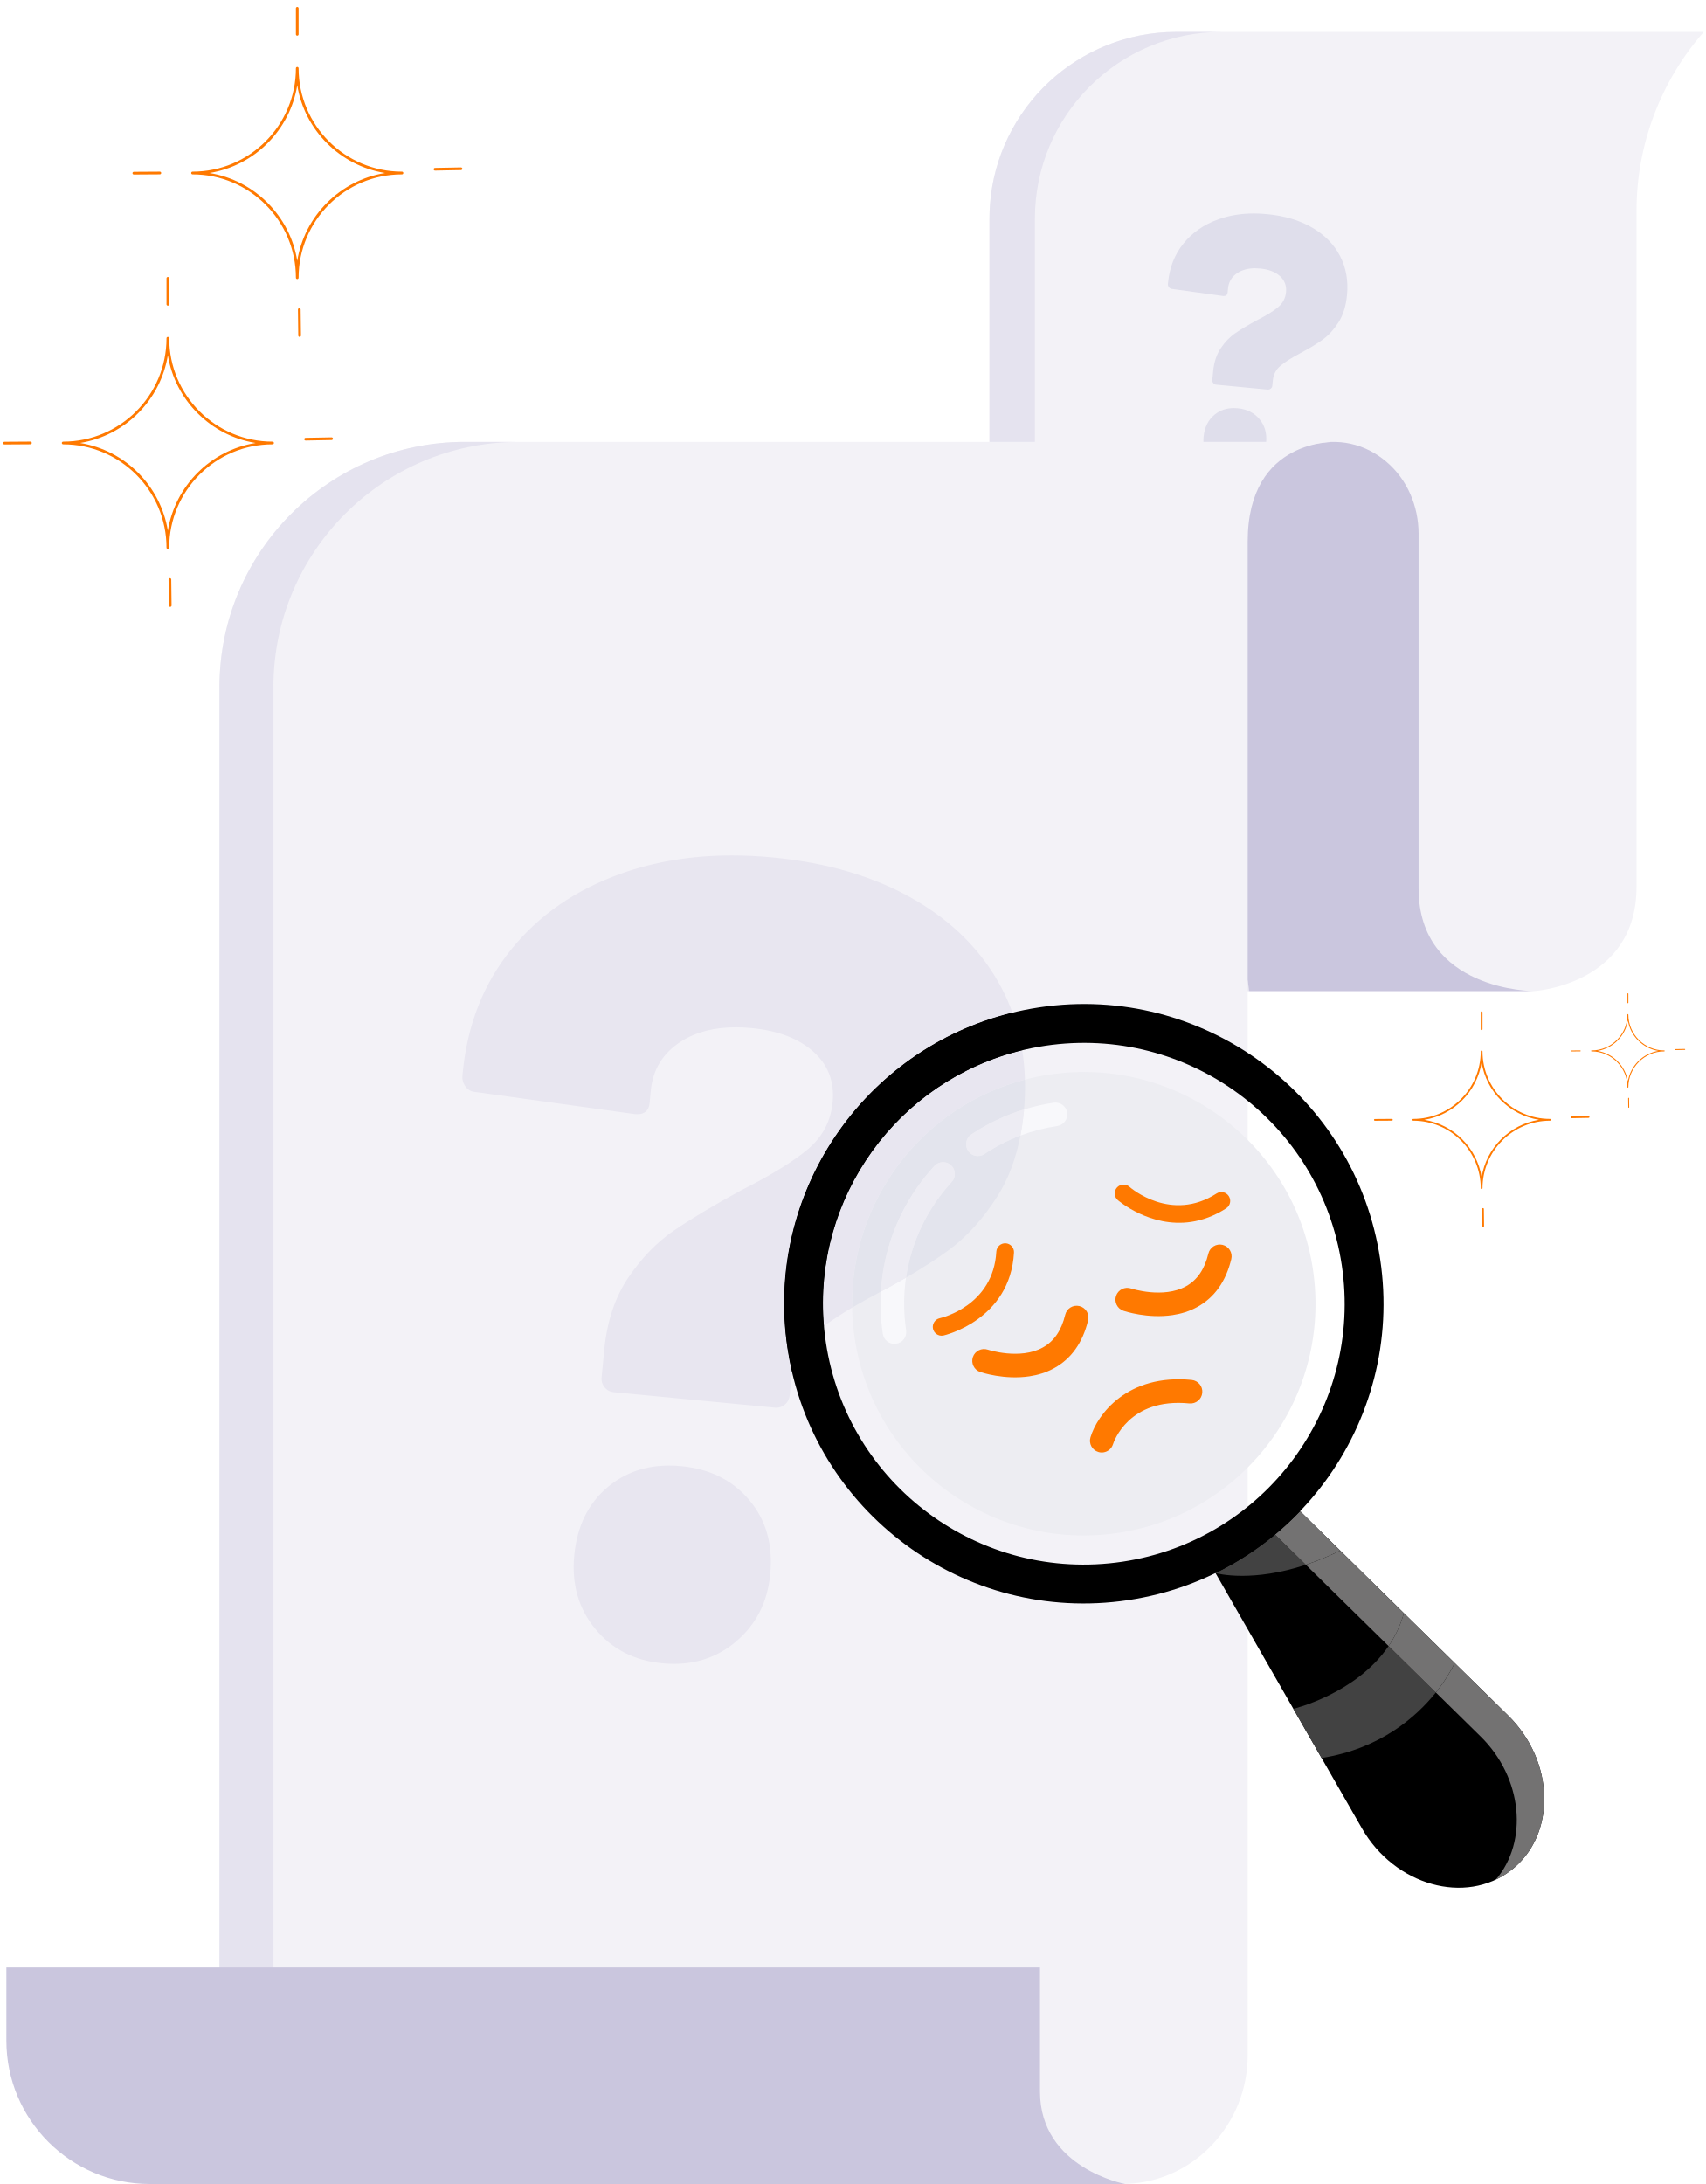
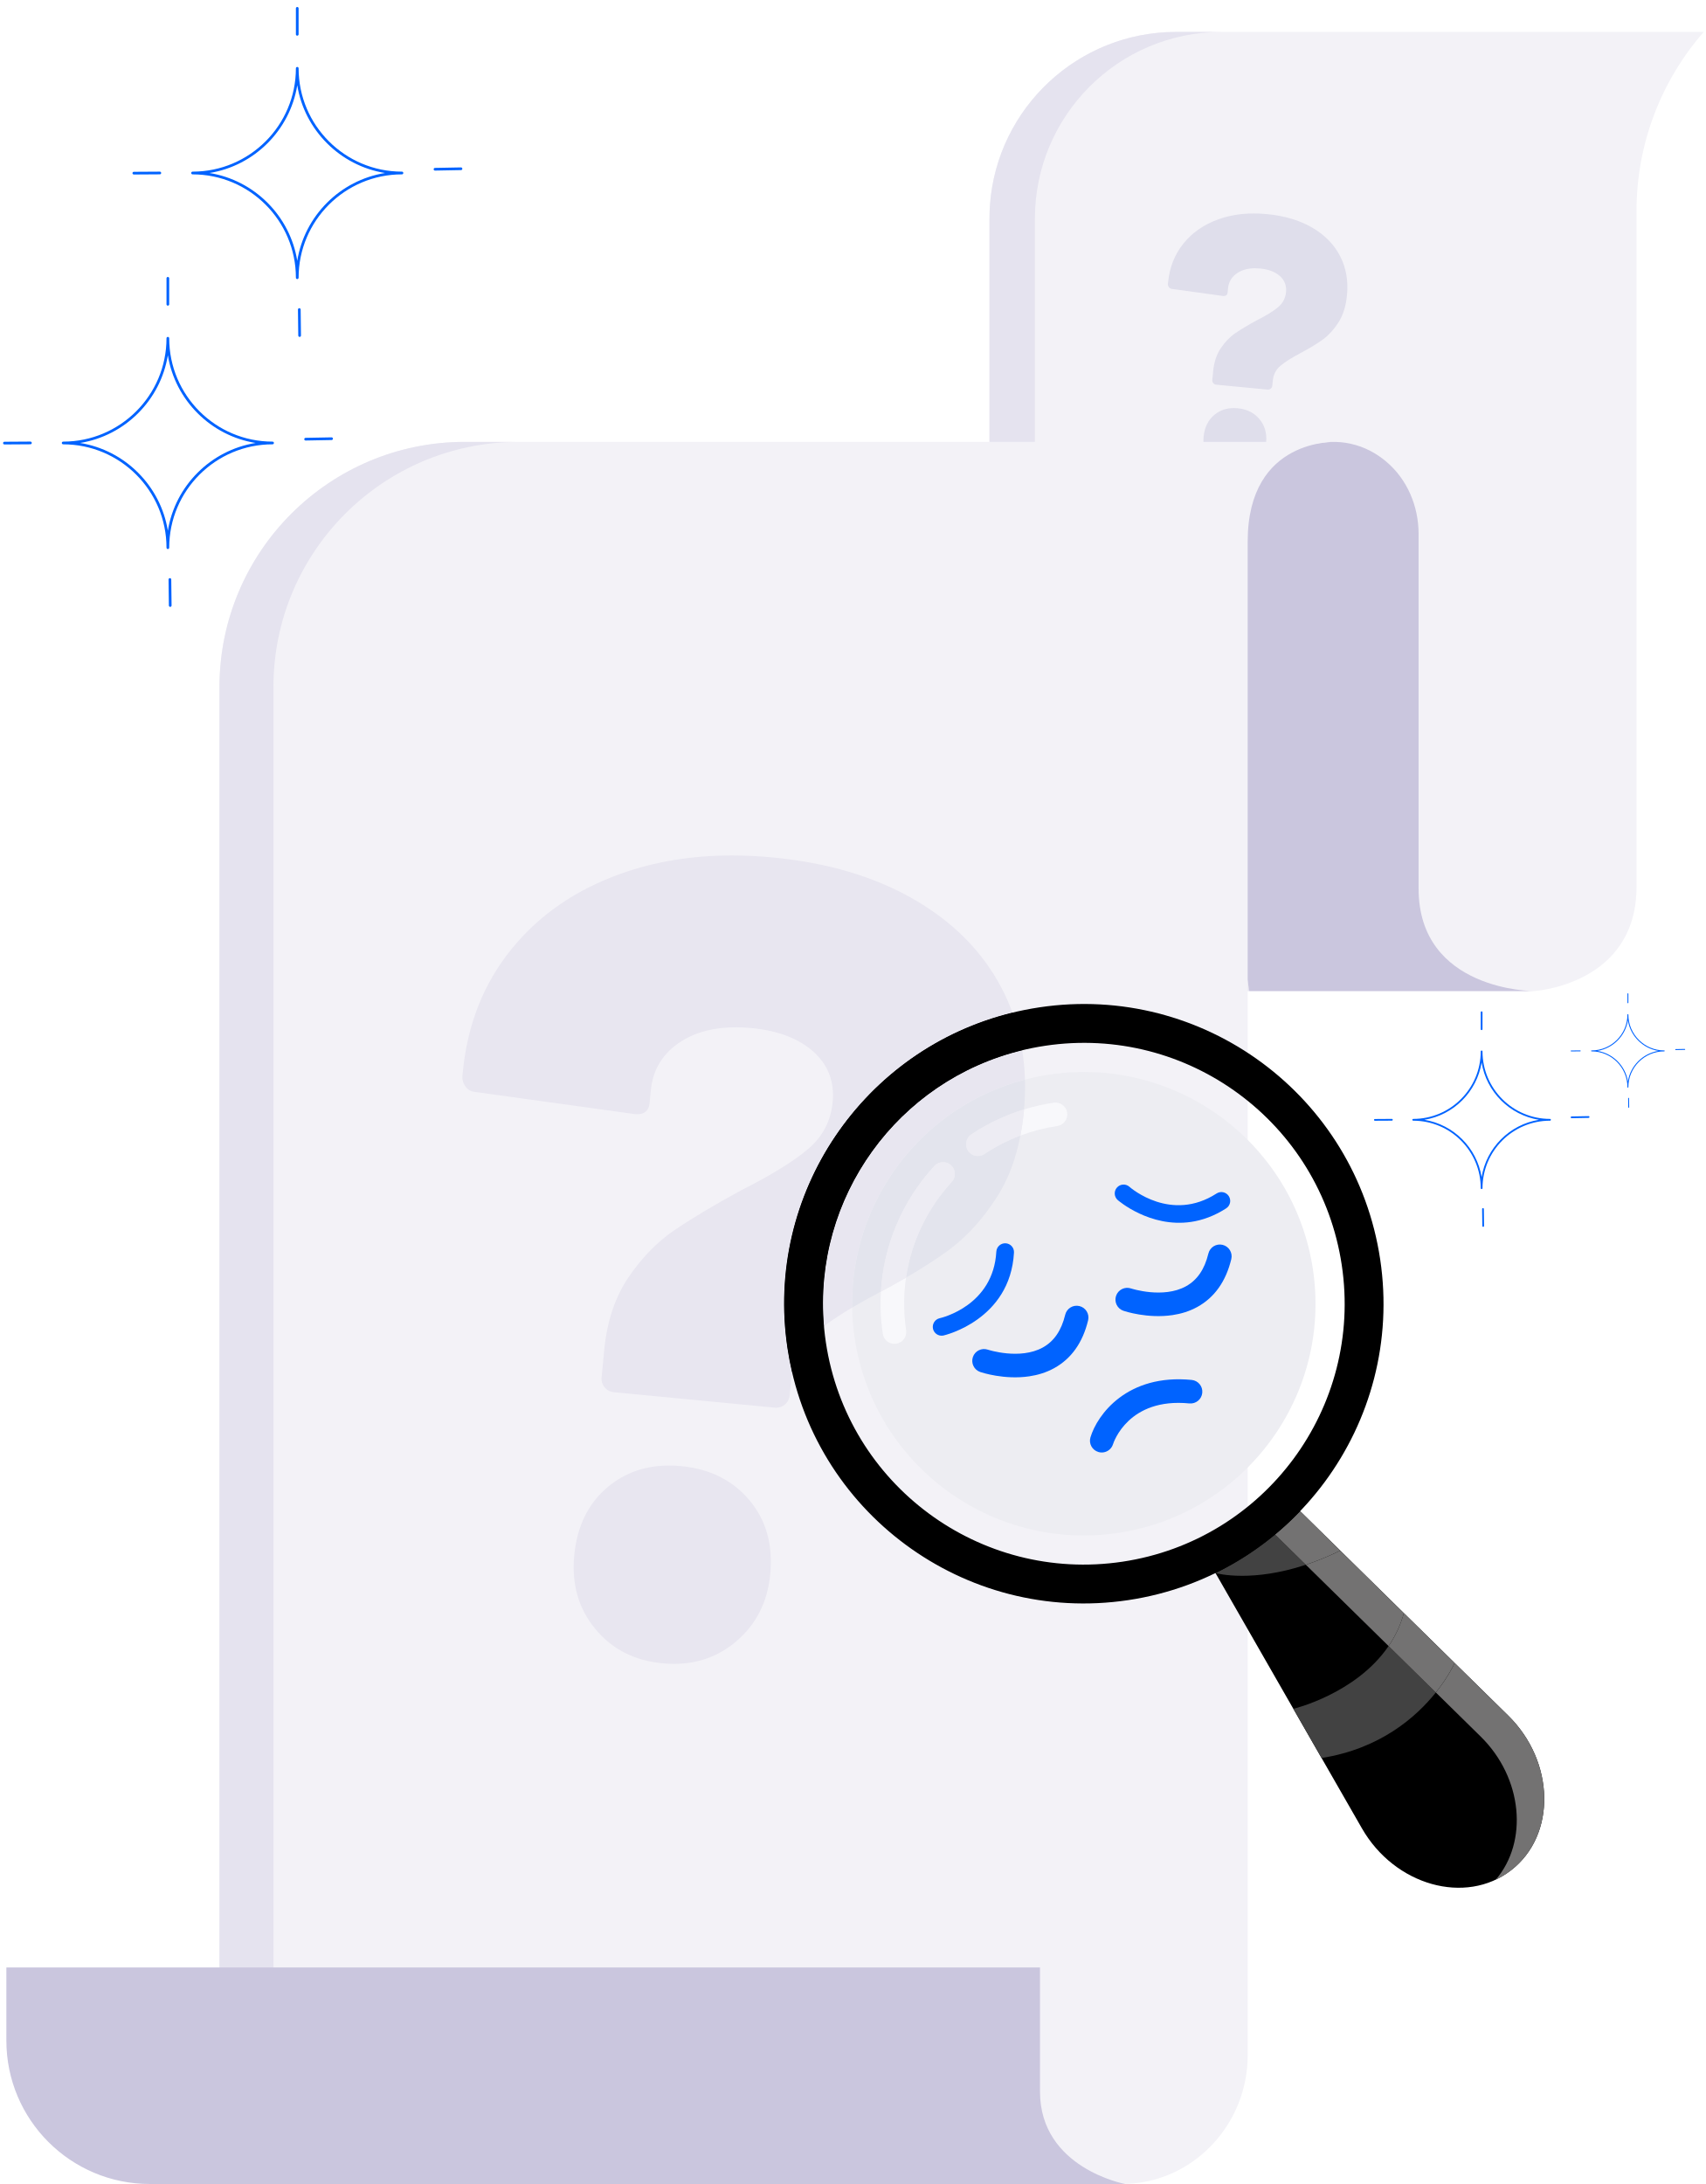
<svg xmlns="http://www.w3.org/2000/svg" width="196" height="251" viewBox="0 0 196 251" fill="none">
  <path d="M176.286 113.905C176.286 113.905 188.096 113.225 188.096 101.91V24.233C188.096 16.668 190.84 9.362 195.824 3.668H135.19C123.336 3.668 113.725 13.277 113.725 25.134V50.788C113.725 50.788 119.353 113.905 143.582 113.905H176.286Z" fill="#F3F2F7" />
  <path d="M145.531 50.789H138.319C138.313 50.597 138.317 50.396 138.338 50.19C138.442 49.111 138.858 48.27 139.584 47.669C140.21 47.155 140.95 46.899 141.812 46.899C141.958 46.899 142.103 46.906 142.256 46.92C143.308 47.021 144.142 47.435 144.757 48.166C145.353 48.875 145.612 49.749 145.531 50.789ZM145.744 44.777C145.726 44.777 145.709 44.777 145.689 44.775L139.79 44.211C139.651 44.197 139.54 44.136 139.452 44.03C139.364 43.924 139.327 43.804 139.339 43.665L139.436 42.666C139.538 41.615 139.831 40.729 140.321 40.006C140.807 39.285 141.366 38.709 141.995 38.281C142.621 37.852 143.437 37.364 144.44 36.818C145.555 36.254 146.38 35.746 146.911 35.293C147.445 34.842 147.744 34.269 147.811 33.578C147.882 32.828 147.649 32.214 147.108 31.728C146.565 31.243 145.813 30.954 144.843 30.861C144.641 30.843 144.447 30.831 144.258 30.831C143.467 30.831 142.802 31.005 142.261 31.347C141.59 31.772 141.218 32.373 141.144 33.148L141.1 33.605C141.075 33.88 140.925 34.019 140.649 34.019C140.622 34.019 140.592 34.017 140.559 34.014L134.683 33.201C134.545 33.187 134.431 33.12 134.348 33C134.258 32.879 134.223 32.75 134.237 32.611L134.251 32.486C134.418 30.744 135.007 29.241 136.024 27.984C137.037 26.726 138.377 25.799 140.042 25.203C141.29 24.757 142.651 24.532 144.119 24.532C144.604 24.532 145.101 24.556 145.61 24.607C147.63 24.798 149.362 25.314 150.806 26.151C152.249 26.987 153.317 28.076 154.015 29.414C154.71 30.753 154.981 32.253 154.819 33.913C154.701 35.161 154.378 36.199 153.853 37.029C153.324 37.856 152.723 38.52 152.048 39.014C151.37 39.507 150.517 40.027 149.489 40.57C148.458 41.115 147.683 41.605 147.166 42.045C146.648 42.486 146.359 43.052 146.292 43.743L146.234 44.324C146.223 44.462 146.16 44.576 146.056 44.663C145.964 44.74 145.86 44.777 145.744 44.777Z" fill="#DFDEEB" />
  <path d="M143.593 113.903H143.582C143.523 113.903 143.465 113.903 143.404 113.903V112.784L143.406 112.786L143.593 113.903Z" fill="#E5E3EF" />
  <path d="M118.948 50.79H113.725C113.725 50.788 113.725 50.788 113.725 50.788V25.134C113.725 24.59 113.746 24.05 113.785 23.516C114.612 12.416 123.879 3.668 135.19 3.668H140.413C128.557 3.668 118.948 13.277 118.948 25.134V50.788C118.948 50.788 118.948 50.788 118.948 50.79Z" fill="#E5E3EF" />
  <path d="M143.592 113.903H176.293C176.293 113.903 163.047 113.903 163.047 102.108V61.357C163.047 58.192 161.759 55.109 159.343 53.064C158.245 52.133 156.873 51.347 155.182 50.985C149.387 49.743 143.592 54.711 143.592 54.711L135.934 67.957L143.592 113.903Z" fill="#CAC6DE" />
  <path d="M153.615 50.791C153.615 50.791 143.404 50.239 143.404 62.242V236.215C143.404 244.023 137.349 250.651 129.548 250.983C129.275 250.994 128.993 251 128.71 251C117.325 251 25.225 251 25.225 251V78.971C25.225 63.404 37.843 50.786 53.409 50.786L153.615 50.791Z" fill="#F3F2F7" />
  <path d="M153.611 50.791C153.593 50.788 153.524 50.786 153.409 50.786C153.388 50.786 153.364 50.786 153.34 50.786H153.338C153.364 50.786 153.388 50.786 153.411 50.786C153.528 50.786 153.598 50.788 153.611 50.791Z" fill="#E5E3EF" />
  <path d="M153.194 50.788C153.245 50.788 153.295 50.786 153.338 50.786H153.34C153.295 50.786 153.247 50.788 153.194 50.788Z" fill="#CAC6DE" />
  <path d="M153.611 50.791H153.176C153.18 50.791 153.187 50.791 153.191 50.788C153.191 50.788 153.191 50.788 153.193 50.788C153.247 50.788 153.295 50.786 153.34 50.786C153.364 50.786 153.388 50.786 153.41 50.786C153.524 50.786 153.594 50.788 153.611 50.791Z" fill="#E5E3EF" />
  <path d="M25.225 78.971C25.225 63.406 37.84 50.79 53.403 50.786C37.841 50.79 25.225 63.408 25.225 78.971ZM59.544 50.788L53.409 50.786L59.597 50.788C59.58 50.788 59.562 50.788 59.544 50.788Z" fill="#F0EFF5" />
  <path d="M31.427 251C27.518 251 25.225 251 25.225 251V78.971C25.225 63.409 37.841 50.791 53.403 50.786C53.405 50.786 53.407 50.786 53.409 50.786L59.544 50.788C44.009 50.823 31.427 63.426 31.427 78.971V251Z" fill="#E5E3EF" />
  <path d="M129.331 251C129.331 251 119.533 249.205 119.533 240.376C119.533 231.615 119.533 226.112 119.533 226.112H0.732V234.511C0.732 243.616 8.115 251 17.221 251H129.331Z" fill="#CAC6DE" />
  <path d="M173.667 214.951C168.441 218.988 160.304 216.694 156.535 210.128L151.896 202.043L148.653 196.391L139.704 180.783L138.975 179.512L143.3 176.172L148.157 172.42L154.606 178.759L161.354 185.391L161.367 185.398L167.19 191.119L173.333 197.152C178.736 202.46 178.897 210.916 173.667 214.951Z" fill="black" />
  <path d="M171.921 216.024C171.921 216.022 171.921 216.022 171.923 216.022C172.531 215.734 173.116 215.379 173.668 214.951C174.742 214.124 175.588 213.111 176.207 211.976C175.588 213.111 174.742 214.124 173.668 214.953C173.118 215.381 172.529 215.737 171.921 216.024ZM172.129 195.97L167.191 191.121C167.191 191.119 167.191 191.119 167.191 191.119L161.368 185.398L161.359 185.393L161.355 185.391L154.608 178.759L154.047 178.207L154.034 178.196L149.432 173.671H149.434L172.129 195.97Z" fill="#E1E2EC" />
  <path d="M171.923 216.022C175.655 211.665 175.04 204.342 170.176 199.568L165.031 194.512C166.537 192.628 167.182 191.141 167.191 191.122L172.129 195.971L173.335 197.153C177.629 201.372 178.61 207.58 176.207 211.977C175.588 213.111 174.742 214.124 173.668 214.951C173.116 215.38 172.531 215.735 171.923 216.022ZM159.599 189.175L150.088 179.832C151.321 179.423 152.646 178.893 154.047 178.207L154.608 178.759L161.355 185.392C160.963 186.816 160.351 188.071 159.599 189.175ZM154.034 178.196L153.997 178.161L149.432 173.672C149.434 173.672 149.432 173.674 149.432 173.672L154.034 178.196Z" fill="#737272" />
  <path d="M151.897 202.042L148.654 196.39C148.654 196.39 155.843 194.685 159.599 189.175L165.03 194.511C162.794 197.306 158.662 200.975 151.897 202.042Z" fill="#424242" />
  <path d="M165.029 194.512L159.598 189.176C160.349 188.072 160.961 186.816 161.353 185.392L161.358 185.394L161.366 185.398L167.189 191.12V191.122C167.181 191.141 166.536 192.628 165.029 194.512Z" fill="#737272" />
  <path d="M142.766 181.103C140.824 181.103 139.731 180.791 139.705 180.783C142.179 179.575 144.472 178.083 146.55 176.358L150.087 179.832C147.048 180.839 144.55 181.103 142.766 181.103Z" fill="#424242" />
  <path d="M150.086 179.832L146.549 176.358C147.562 175.516 148.525 174.619 149.43 173.671L153.996 178.161L154.032 178.196L154.045 178.206C152.645 178.893 151.32 179.423 150.086 179.832Z" fill="#737272" />
  <path d="M129.005 179.482C112.631 181.93 97.372 170.643 94.922 154.269C92.473 137.895 103.762 122.636 120.136 120.185C136.51 117.737 151.769 129.024 154.218 145.398C156.668 161.772 145.379 177.031 129.005 179.482ZM119.476 115.769C100.662 118.583 87.693 136.115 90.507 154.929C93.321 173.743 110.854 186.712 129.665 183.898C148.479 181.083 161.448 163.551 158.634 144.738C155.82 125.926 138.287 112.955 119.476 115.769Z" fill="black" />
  <path d="M150.904 145.893C153.08 160.438 143.053 173.994 128.508 176.169C113.963 178.345 100.408 168.318 98.232 153.773C96.057 139.228 106.084 125.673 120.631 123.497C135.175 121.321 148.729 131.348 150.904 145.893Z" fill="#EDEDF2" />
  <path d="M117.281 130.504C117.452 129.619 117.584 128.69 117.677 127.723C117.684 127.649 117.693 127.576 117.699 127.502C118.807 127.162 119.946 126.904 121.115 126.729C121.182 126.72 121.249 126.716 121.316 126.716C121.977 126.716 122.555 127.199 122.656 127.87C122.767 128.61 122.256 129.301 121.515 129.411C120.052 129.63 118.639 129.996 117.281 130.504Z" fill="#F8F8FB" />
  <path d="M102.804 154.444C102.144 154.444 101.566 153.962 101.466 153.291C101.224 151.676 101.153 150.05 101.248 148.439C102.267 147.898 103.228 147.363 104.133 146.837C103.843 148.831 103.845 150.87 104.146 152.888C104.257 153.628 103.748 154.319 103.008 154.429C102.938 154.44 102.871 154.444 102.804 154.444Z" fill="#F8F8FB" />
-   <path d="M108.377 153.496C107.853 153.576 107.351 153.234 107.234 152.71C107.115 152.163 107.462 151.619 108.007 151.498C108.265 151.44 114.17 150.035 114.514 143.846C114.545 143.283 115.03 142.854 115.586 142.887C116.147 142.917 116.575 143.398 116.543 143.958C116.112 151.712 108.522 153.468 108.447 153.483C108.423 153.49 108.401 153.494 108.377 153.496Z" fill="#FF7900" />
-   <path d="M136.914 140.428C132.169 141.138 128.511 137.956 128.463 137.915C128.045 137.54 128.006 136.897 128.381 136.479C128.753 136.06 129.394 136.023 129.812 136.393C130.006 136.564 134.617 140.521 139.828 137.164C140.302 136.856 140.93 136.995 141.233 137.467C141.538 137.941 141.402 138.568 140.93 138.872C139.544 139.763 138.189 140.237 136.914 140.428Z" fill="#FF7900" />
-   <path d="M118.312 158.174C115.446 158.603 112.814 157.73 112.667 157.68C111.959 157.44 111.58 156.669 111.82 155.959C112.061 155.252 112.831 154.873 113.537 155.113C113.574 155.124 117.226 156.319 119.86 154.86C121.15 154.145 121.99 152.916 122.43 151.102C122.605 150.374 123.334 149.926 124.064 150.102C124.791 150.277 125.239 151.009 125.064 151.736C124.445 154.303 123.131 156.154 121.157 157.241C120.239 157.747 119.263 158.033 118.312 158.174Z" fill="#FF7900" />
-   <path d="M134.769 151.139C131.903 151.567 129.271 150.695 129.126 150.645C128.416 150.405 128.037 149.634 128.277 148.924C128.518 148.219 129.288 147.838 129.994 148.078C130.048 148.095 133.693 149.279 136.317 147.825C137.607 147.11 138.447 145.881 138.887 144.067C139.062 143.339 139.791 142.891 140.521 143.066C141.248 143.242 141.696 143.974 141.521 144.701C140.902 147.268 139.588 149.119 137.614 150.206C136.696 150.712 135.72 150.998 134.769 151.139Z" fill="#FF7900" />
-   <path d="M126.829 166.915C126.636 166.944 126.433 166.933 126.236 166.87C125.521 166.651 125.119 165.905 125.333 165.19C126.112 162.588 129.552 157.86 136.971 158.592C137.715 158.666 138.259 159.33 138.185 160.075C138.111 160.82 137.447 161.363 136.704 161.292C129.701 160.597 127.996 165.757 127.926 165.978C127.766 166.489 127.327 166.842 126.829 166.915Z" fill="#FF7900" />
+   <path d="M108.377 153.496C107.853 153.576 107.351 153.234 107.234 152.71C107.115 152.163 107.462 151.619 108.007 151.498C108.265 151.44 114.17 150.035 114.514 143.846C114.545 143.283 115.03 142.854 115.586 142.887C116.147 142.917 116.575 143.398 116.543 143.958C116.112 151.712 108.522 153.468 108.447 153.483C108.423 153.49 108.401 153.494 108.377 153.496Z" fill="#0063FF" />
+   <path d="M136.914 140.428C132.169 141.138 128.511 137.956 128.463 137.915C128.045 137.54 128.006 136.897 128.381 136.479C128.753 136.06 129.394 136.023 129.812 136.393C130.006 136.564 134.617 140.521 139.828 137.164C140.302 136.856 140.93 136.995 141.233 137.467C141.538 137.941 141.402 138.568 140.93 138.872C139.544 139.763 138.189 140.237 136.914 140.428Z" fill="#0063FF" />
+   <path d="M118.312 158.174C115.446 158.603 112.814 157.73 112.667 157.68C111.959 157.44 111.58 156.669 111.82 155.959C112.061 155.252 112.831 154.873 113.537 155.113C113.574 155.124 117.226 156.319 119.86 154.86C121.15 154.145 121.99 152.916 122.43 151.102C122.605 150.374 123.334 149.926 124.064 150.102C124.791 150.277 125.239 151.009 125.064 151.736C124.445 154.303 123.131 156.154 121.157 157.241C120.239 157.747 119.263 158.033 118.312 158.174Z" fill="#0063FF" />
+   <path d="M134.769 151.139C131.903 151.567 129.271 150.695 129.126 150.645C128.416 150.405 128.037 149.634 128.277 148.924C128.518 148.219 129.288 147.838 129.994 148.078C130.048 148.095 133.693 149.279 136.317 147.825C137.607 147.11 138.447 145.881 138.887 144.067C139.062 143.339 139.791 142.891 140.521 143.066C141.248 143.242 141.696 143.974 141.521 144.701C140.902 147.268 139.588 149.119 137.614 150.206C136.696 150.712 135.72 150.998 134.769 151.139Z" fill="#0063FF" />
+   <path d="M126.829 166.915C126.636 166.944 126.433 166.933 126.236 166.87C125.521 166.651 125.119 165.905 125.333 165.19C126.112 162.588 129.552 157.86 136.971 158.592C137.715 158.666 138.259 159.33 138.185 160.075C138.111 160.82 137.447 161.363 136.704 161.292C129.701 160.597 127.996 165.757 127.926 165.978C127.766 166.489 127.327 166.842 126.829 166.915Z" fill="#0063FF" />
  <path d="M77.46 191.223C77.021 191.223 76.574 191.199 76.116 191.156C72.903 190.849 70.335 189.53 68.413 187.199C66.489 184.867 65.686 182.053 66.002 178.754C66.327 175.369 67.631 172.734 69.914 170.849C71.87 169.236 74.196 168.431 76.897 168.431C77.35 168.431 77.813 168.452 78.287 168.498C81.585 168.814 84.198 170.115 86.126 172.403C88.053 174.691 88.855 177.527 88.53 180.913C88.223 184.125 86.9 186.716 84.566 188.682C82.554 190.375 80.185 191.223 77.46 191.223ZM89.22 161.785C89.164 161.785 89.108 161.781 89.05 161.776L70.559 160.003C70.124 159.962 69.769 159.776 69.496 159.443C69.22 159.109 69.105 158.726 69.146 158.291L69.446 155.167C69.762 151.868 70.685 149.089 72.217 146.825C73.748 144.562 75.498 142.759 77.466 141.415C79.434 140.071 81.99 138.542 85.134 136.826C88.632 135.059 91.215 133.466 92.885 132.05C94.552 130.632 95.492 128.84 95.7 126.669C95.924 124.324 95.19 122.393 93.496 120.872C91.801 119.352 89.434 118.447 86.397 118.155C85.764 118.094 85.153 118.064 84.565 118.064C82.084 118.064 79.996 118.603 78.3 119.679C76.202 121.012 75.035 122.893 74.803 125.322L74.665 126.755C74.582 127.621 74.111 128.052 73.25 128.052C73.159 128.052 73.064 128.048 72.965 128.039L54.549 125.485C54.114 125.443 53.762 125.236 53.492 124.859C53.22 124.482 53.108 124.078 53.149 123.642L53.187 123.251C53.711 117.782 55.561 113.076 58.745 109.132C61.925 105.188 66.123 102.283 71.341 100.417C75.262 99.014 79.526 98.313 84.13 98.313C85.65 98.313 87.207 98.389 88.802 98.542C95.138 99.148 100.568 100.766 105.093 103.389C109.617 106.013 112.968 109.422 115.152 113.618C115.618 114.514 116.022 115.436 116.367 116.38C99.257 120.553 87.849 137.17 90.506 154.929C90.649 155.886 90.83 156.828 91.047 157.752C91 158.01 90.963 158.272 90.938 158.54L90.763 160.363C90.721 160.798 90.533 161.153 90.201 161.426C89.91 161.666 89.585 161.785 89.22 161.785ZM94.701 152.41C93.414 137.646 103.164 124.166 117.49 120.703C117.665 121.8 117.771 122.924 117.804 124.075C105.935 127.177 97.722 138.062 97.941 150.277C96.684 151.024 95.605 151.734 94.701 152.41Z" fill="#E8E6F0" />
  <path d="M91.048 157.752C90.831 156.828 90.65 155.886 90.507 154.929C87.85 137.17 99.257 120.553 116.367 116.38C116.876 117.769 117.248 119.211 117.491 120.703C103.165 124.166 93.415 137.646 94.702 152.409C94.333 152.684 93.993 152.955 93.682 153.217C92.261 154.425 91.383 155.938 91.048 157.752Z" fill="black" />
  <path d="M97.942 150.277C97.723 138.062 105.935 127.177 117.805 124.075C117.837 125.192 117.803 126.333 117.699 127.502C115.556 128.156 113.529 129.117 111.644 130.37C111.02 130.784 110.852 131.626 111.265 132.249C111.527 132.641 111.956 132.853 112.395 132.853C112.462 132.853 112.529 132.849 112.594 132.838C112.787 132.81 112.973 132.741 113.144 132.626C114.449 131.758 115.833 131.05 117.281 130.505C116.761 133.202 115.88 135.529 114.64 137.486C112.988 140.086 111.103 142.164 108.983 143.712C107.602 144.72 105.987 145.762 104.134 146.838C104.388 145.106 104.862 143.409 105.55 141.787C106.481 139.594 107.771 137.592 109.388 135.836C109.895 135.284 109.86 134.427 109.308 133.921C109.048 133.68 108.719 133.563 108.39 133.563C108.027 133.563 107.661 133.708 107.394 134.001C105.567 135.986 104.106 138.248 103.054 140.729C102.011 143.184 101.405 145.792 101.249 148.439C101.154 148.491 101.056 148.541 100.959 148.593C99.859 149.173 98.855 149.734 97.942 150.277Z" fill="#E3E4ED" />
  <path d="M112.395 132.854C111.956 132.854 111.527 132.641 111.265 132.25C110.852 131.626 111.021 130.784 111.644 130.371C113.53 129.117 115.556 128.156 117.699 127.502C117.692 127.576 117.684 127.65 117.677 127.723C117.584 128.691 117.452 129.619 117.281 130.505C115.833 131.05 114.45 131.758 113.144 132.626C112.973 132.741 112.787 132.81 112.594 132.838C112.53 132.849 112.462 132.854 112.395 132.854Z" fill="#EDECF3" />
  <path d="M101.248 148.439C101.404 145.792 102.01 143.184 103.053 140.729C104.106 138.248 105.567 135.986 107.394 134.001C107.66 133.708 108.026 133.563 108.39 133.563C108.719 133.563 109.048 133.68 109.307 133.921C109.859 134.427 109.894 135.284 109.387 135.836C107.77 137.592 106.48 139.594 105.549 141.787C104.861 143.409 104.387 145.106 104.134 146.838C103.229 147.364 102.268 147.898 101.248 148.439Z" fill="#EDECF3" />
-   <path d="M163.703 128.695C167.077 129.238 169.749 131.912 170.292 135.286C170.835 131.912 173.507 129.238 176.884 128.695C173.507 128.152 170.835 125.48 170.292 122.105C169.749 125.48 167.077 128.152 163.703 128.695ZM170.292 136.657C170.236 136.657 170.19 136.611 170.19 136.555C170.19 132.277 166.709 128.797 162.432 128.797C162.376 128.797 162.33 128.751 162.33 128.695C162.33 128.639 162.376 128.593 162.432 128.593C166.709 128.593 170.19 125.112 170.19 120.835C170.19 120.778 170.236 120.733 170.292 120.733C170.348 120.733 170.394 120.778 170.394 120.835C170.394 125.112 173.875 128.593 178.152 128.593C178.208 128.593 178.254 128.639 178.254 128.695C178.254 128.751 178.208 128.797 178.152 128.797C173.875 128.797 170.394 132.277 170.394 136.555C170.394 136.611 170.348 136.657 170.292 136.657Z" fill="#FF7900" />
-   <path d="M170.291 118.386C170.235 118.386 170.189 118.341 170.189 118.284V116.332C170.189 116.278 170.235 116.232 170.291 116.232C170.347 116.232 170.393 116.278 170.393 116.332V118.284C170.393 118.341 170.347 118.386 170.291 118.386Z" fill="#FF7900" />
-   <path d="M158.026 128.805C157.969 128.805 157.924 128.762 157.924 128.706C157.924 128.649 157.967 128.604 158.023 128.604L159.976 128.591C160.032 128.591 160.078 128.636 160.078 128.693C160.078 128.747 160.032 128.794 159.976 128.794L158.026 128.805Z" fill="#FF7900" />
-   <path d="M170.473 140.997C170.417 140.997 170.372 140.954 170.372 140.898L170.348 138.947C170.346 138.891 170.391 138.845 170.447 138.843H170.449C170.504 138.843 170.549 138.889 170.549 138.943L170.573 140.895C170.575 140.952 170.53 140.997 170.473 140.997Z" fill="#FF7900" />
-   <path d="M180.635 128.511C180.579 128.511 180.533 128.467 180.533 128.411C180.531 128.355 180.577 128.309 180.633 128.309L182.583 128.273C182.642 128.273 182.685 128.316 182.687 128.372C182.687 128.428 182.644 128.474 182.588 128.474L180.635 128.511Z" fill="#FF7900" />
-   <path d="M9.203 50.908C14.37 51.74 18.46 55.831 19.292 60.999C20.124 55.831 24.215 51.74 29.382 50.908C24.215 50.077 20.124 45.988 19.292 40.821C18.46 45.988 14.37 50.077 9.203 50.908ZM19.292 63.099C19.206 63.099 19.137 63.03 19.137 62.945C19.137 56.394 13.809 51.064 7.259 51.064C7.173 51.064 7.104 50.995 7.104 50.908C7.104 50.824 7.173 50.755 7.259 50.755C13.809 50.755 19.137 45.425 19.137 38.876C19.137 38.789 19.206 38.721 19.292 38.721C19.378 38.721 19.447 38.789 19.447 38.876C19.447 45.425 24.776 50.755 31.327 50.755C31.413 50.755 31.482 50.824 31.482 50.908C31.482 50.995 31.413 51.064 31.327 51.064C24.776 51.064 19.447 56.394 19.447 62.945C19.447 63.03 19.378 63.099 19.292 63.099Z" fill="#FF7900" />
-   <path d="M19.292 35.127C19.206 35.127 19.137 35.057 19.137 34.973V31.983C19.137 31.9 19.206 31.829 19.292 31.829C19.377 31.829 19.447 31.9 19.447 31.983V34.973C19.447 35.057 19.377 35.127 19.292 35.127Z" fill="#FF7900" />
-   <path d="M0.509 51.079C0.423 51.079 0.354 51.009 0.354 50.925C0.353 50.838 0.422 50.769 0.507 50.769L3.496 50.75H3.497C3.582 50.75 3.651 50.819 3.652 50.903C3.652 50.99 3.583 51.059 3.498 51.059L0.509 51.079H0.509Z" fill="#FF7900" />
-   <path d="M19.565 69.745C19.48 69.745 19.411 69.676 19.41 69.591L19.373 66.604C19.372 66.517 19.441 66.448 19.526 66.446H19.528C19.613 66.446 19.682 66.515 19.683 66.6L19.72 69.587C19.721 69.674 19.652 69.743 19.567 69.745H19.565Z" fill="#FF7900" />
-   <path d="M35.126 50.628C35.041 50.628 34.972 50.561 34.971 50.477C34.969 50.39 35.037 50.319 35.123 50.319L38.111 50.263C38.199 50.265 38.267 50.33 38.268 50.414C38.27 50.501 38.202 50.57 38.116 50.572L35.129 50.628H35.126Z" fill="#FF7900" />
-   <path d="M24.076 19.882C29.243 20.715 33.334 24.806 34.165 29.973C34.997 24.806 39.088 20.715 44.255 19.882C39.088 19.051 34.997 14.96 34.165 9.795C33.334 14.96 29.243 19.051 24.076 19.882ZM34.165 32.074C34.08 32.074 34.01 32.004 34.01 31.917C34.01 25.368 28.682 20.039 22.132 20.039C22.046 20.039 21.977 19.969 21.977 19.882C21.977 19.797 22.046 19.727 22.132 19.727C28.682 19.727 34.01 14.4 34.01 7.849C34.01 7.764 34.08 7.694 34.165 7.694C34.251 7.694 34.32 7.764 34.32 7.849C34.32 14.4 39.65 19.727 46.2 19.727C46.286 19.727 46.355 19.797 46.355 19.882C46.355 19.969 46.286 20.039 46.2 20.039C39.65 20.039 34.32 25.368 34.32 31.917C34.32 32.004 34.251 32.074 34.165 32.074Z" fill="#FF7900" />
-   <path d="M34.165 4.1C34.079 4.1 34.01 4.031 34.01 3.945V0.957C34.01 0.871 34.079 0.803 34.165 0.803C34.25 0.803 34.32 0.871 34.32 0.957V3.945C34.32 4.031 34.25 4.1 34.165 4.1Z" fill="#FF7900" />
-   <path d="M15.382 20.054C15.297 20.054 15.227 19.986 15.227 19.902C15.226 19.815 15.295 19.745 15.381 19.745L18.369 19.727H18.37C18.455 19.727 18.524 19.794 18.525 19.881C18.525 19.965 18.456 20.035 18.371 20.035L15.383 20.054H15.382Z" fill="#FF7900" />
-   <path d="M34.438 38.719C34.353 38.719 34.284 38.651 34.283 38.566L34.246 35.578C34.245 35.493 34.314 35.421 34.399 35.421H34.401C34.486 35.421 34.555 35.489 34.556 35.574L34.593 38.562C34.594 38.647 34.526 38.719 34.44 38.719H34.438Z" fill="#FF7900" />
-   <path d="M49.997 19.605C49.913 19.605 49.843 19.537 49.842 19.453C49.84 19.368 49.909 19.298 49.994 19.296L52.982 19.239C53.07 19.242 53.138 19.305 53.139 19.392C53.141 19.476 53.073 19.549 52.987 19.549L50 19.605H49.997Z" fill="#FF7900" />
-   <path d="M183.602 120.776C185.395 121.064 186.815 122.484 187.105 124.276C187.393 122.484 188.813 121.064 190.605 120.776C188.813 120.486 187.393 119.068 187.105 117.276C186.815 119.068 185.395 120.486 183.602 120.776ZM187.105 125.006C187.075 125.006 187.051 124.982 187.051 124.952C187.051 122.679 185.2 120.83 182.929 120.83C182.899 120.83 182.875 120.806 182.875 120.776C182.875 120.746 182.899 120.722 182.929 120.722C185.2 120.722 187.051 118.873 187.051 116.6C187.051 116.57 187.075 116.546 187.105 116.546C187.133 116.546 187.157 116.57 187.157 116.6C187.157 118.873 189.008 120.722 191.281 120.722C191.311 120.722 191.335 120.746 191.335 120.776C191.335 120.806 191.311 120.83 191.281 120.83C189.008 120.83 187.157 122.679 187.157 124.952C187.157 124.982 187.133 125.006 187.105 125.006Z" fill="#FF7900" />
-   <path d="M187.107 115.299C187.077 115.299 187.053 115.276 187.053 115.245V114.208C187.053 114.178 187.077 114.154 187.107 114.154C187.135 114.154 187.159 114.178 187.159 114.208V115.245C187.159 115.276 187.135 115.299 187.107 115.299Z" fill="#FF7900" />
-   <path d="M180.587 120.835C180.557 120.835 180.533 120.811 180.533 120.781C180.533 120.753 180.557 120.727 180.585 120.727L181.622 120.72H181.624C181.652 120.72 181.676 120.744 181.676 120.774C181.678 120.805 181.655 120.828 181.624 120.828L180.587 120.835Z" fill="#FF7900" />
-   <path d="M187.198 127.312C187.17 127.312 187.146 127.288 187.146 127.26L187.133 126.223C187.131 126.192 187.155 126.169 187.185 126.169H187.187C187.215 126.169 187.239 126.19 187.239 126.221L187.252 127.257C187.252 127.288 187.228 127.312 187.2 127.312H187.198Z" fill="#FF7900" />
-   <path d="M192.601 120.679C192.571 120.679 192.547 120.655 192.547 120.625C192.547 120.596 192.569 120.57 192.599 120.57L193.636 120.551C193.666 120.551 193.69 120.575 193.69 120.605C193.692 120.633 193.668 120.659 193.638 120.659L192.601 120.679Z" fill="#FF7900" />
+   <path d="M163.703 128.695C167.077 129.238 169.749 131.912 170.292 135.286C170.835 131.912 173.507 129.238 176.884 128.695C173.507 128.152 170.835 125.48 170.292 122.105C169.749 125.48 167.077 128.152 163.703 128.695ZM170.292 136.657C170.236 136.657 170.19 136.611 170.19 136.555C170.19 132.277 166.709 128.797 162.432 128.797C162.376 128.797 162.33 128.751 162.33 128.695C162.33 128.639 162.376 128.593 162.432 128.593C166.709 128.593 170.19 125.112 170.19 120.835C170.19 120.778 170.236 120.733 170.292 120.733C170.348 120.733 170.394 120.778 170.394 120.835C170.394 125.112 173.875 128.593 178.152 128.593C178.208 128.593 178.254 128.639 178.254 128.695C178.254 128.751 178.208 128.797 178.152 128.797C173.875 128.797 170.394 132.277 170.394 136.555C170.394 136.611 170.348 136.657 170.292 136.657Z" fill="#0063FF" />
+   <path d="M170.291 118.386C170.235 118.386 170.189 118.341 170.189 118.284V116.332C170.189 116.278 170.235 116.232 170.291 116.232C170.347 116.232 170.393 116.278 170.393 116.332V118.284C170.393 118.341 170.347 118.386 170.291 118.386Z" fill="#0063FF" />
+   <path d="M158.026 128.805C157.969 128.805 157.924 128.762 157.924 128.706C157.924 128.649 157.967 128.604 158.023 128.604L159.976 128.591C160.032 128.591 160.078 128.636 160.078 128.693C160.078 128.747 160.032 128.794 159.976 128.794L158.026 128.805Z" fill="#0063FF" />
+   <path d="M170.473 140.997C170.417 140.997 170.372 140.954 170.372 140.898L170.348 138.947C170.346 138.891 170.391 138.845 170.447 138.843H170.449C170.504 138.843 170.549 138.889 170.549 138.943L170.573 140.895C170.575 140.952 170.53 140.997 170.473 140.997Z" fill="#0063FF" />
+   <path d="M180.635 128.511C180.579 128.511 180.533 128.467 180.533 128.411C180.531 128.355 180.577 128.309 180.633 128.309L182.583 128.273C182.642 128.273 182.685 128.316 182.687 128.372C182.687 128.428 182.644 128.474 182.588 128.474L180.635 128.511Z" fill="#0063FF" />
+   <path d="M9.203 50.908C14.37 51.74 18.46 55.831 19.292 60.999C20.124 55.831 24.215 51.74 29.382 50.908C24.215 50.077 20.124 45.988 19.292 40.821C18.46 45.988 14.37 50.077 9.203 50.908ZM19.292 63.099C19.206 63.099 19.137 63.03 19.137 62.945C19.137 56.394 13.809 51.064 7.259 51.064C7.173 51.064 7.104 50.995 7.104 50.908C7.104 50.824 7.173 50.755 7.259 50.755C13.809 50.755 19.137 45.425 19.137 38.876C19.137 38.789 19.206 38.721 19.292 38.721C19.378 38.721 19.447 38.789 19.447 38.876C19.447 45.425 24.776 50.755 31.327 50.755C31.413 50.755 31.482 50.824 31.482 50.908C31.482 50.995 31.413 51.064 31.327 51.064C24.776 51.064 19.447 56.394 19.447 62.945C19.447 63.03 19.378 63.099 19.292 63.099Z" fill="#0063FF" />
+   <path d="M19.292 35.127C19.206 35.127 19.137 35.057 19.137 34.973V31.983C19.137 31.9 19.206 31.829 19.292 31.829C19.377 31.829 19.447 31.9 19.447 31.983V34.973C19.447 35.057 19.377 35.127 19.292 35.127Z" fill="#0063FF" />
+   <path d="M0.509 51.079C0.423 51.079 0.354 51.009 0.354 50.925C0.353 50.838 0.422 50.769 0.507 50.769L3.496 50.75H3.497C3.582 50.75 3.651 50.819 3.652 50.903C3.652 50.99 3.583 51.059 3.498 51.059L0.509 51.079H0.509Z" fill="#0063FF" />
+   <path d="M19.565 69.745C19.48 69.745 19.411 69.676 19.41 69.591L19.373 66.604C19.372 66.517 19.441 66.448 19.526 66.446H19.528C19.613 66.446 19.682 66.515 19.683 66.6L19.72 69.587C19.721 69.674 19.652 69.743 19.567 69.745H19.565Z" fill="#0063FF" />
+   <path d="M35.126 50.628C35.041 50.628 34.972 50.561 34.971 50.477C34.969 50.39 35.037 50.319 35.123 50.319L38.111 50.263C38.199 50.265 38.267 50.33 38.268 50.414C38.27 50.501 38.202 50.57 38.116 50.572L35.129 50.628H35.126Z" fill="#0063FF" />
+   <path d="M24.076 19.882C29.243 20.715 33.334 24.806 34.165 29.973C34.997 24.806 39.088 20.715 44.255 19.882C39.088 19.051 34.997 14.96 34.165 9.795C33.334 14.96 29.243 19.051 24.076 19.882ZM34.165 32.074C34.08 32.074 34.01 32.004 34.01 31.917C34.01 25.368 28.682 20.039 22.132 20.039C22.046 20.039 21.977 19.969 21.977 19.882C21.977 19.797 22.046 19.727 22.132 19.727C28.682 19.727 34.01 14.4 34.01 7.849C34.01 7.764 34.08 7.694 34.165 7.694C34.251 7.694 34.32 7.764 34.32 7.849C34.32 14.4 39.65 19.727 46.2 19.727C46.286 19.727 46.355 19.797 46.355 19.882C46.355 19.969 46.286 20.039 46.2 20.039C39.65 20.039 34.32 25.368 34.32 31.917C34.32 32.004 34.251 32.074 34.165 32.074Z" fill="#0063FF" />
+   <path d="M34.165 4.1C34.079 4.1 34.01 4.031 34.01 3.945V0.957C34.01 0.871 34.079 0.803 34.165 0.803C34.25 0.803 34.32 0.871 34.32 0.957V3.945C34.32 4.031 34.25 4.1 34.165 4.1Z" fill="#0063FF" />
+   <path d="M15.382 20.054C15.297 20.054 15.227 19.986 15.227 19.902C15.226 19.815 15.295 19.745 15.381 19.745L18.369 19.727H18.37C18.455 19.727 18.524 19.794 18.525 19.881C18.525 19.965 18.456 20.035 18.371 20.035L15.383 20.054H15.382Z" fill="#0063FF" />
+   <path d="M34.438 38.719C34.353 38.719 34.284 38.651 34.283 38.566L34.246 35.578C34.245 35.493 34.314 35.421 34.399 35.421H34.401C34.486 35.421 34.555 35.489 34.556 35.574L34.593 38.562C34.594 38.647 34.526 38.719 34.44 38.719H34.438Z" fill="#0063FF" />
+   <path d="M49.997 19.605C49.913 19.605 49.843 19.537 49.842 19.453C49.84 19.368 49.909 19.298 49.994 19.296L52.982 19.239C53.07 19.242 53.138 19.305 53.139 19.392C53.141 19.476 53.073 19.549 52.987 19.549L50 19.605H49.997Z" fill="#0063FF" />
+   <path d="M183.602 120.776C185.395 121.064 186.815 122.484 187.105 124.276C187.393 122.484 188.813 121.064 190.605 120.776C188.813 120.486 187.393 119.068 187.105 117.276C186.815 119.068 185.395 120.486 183.602 120.776ZM187.105 125.006C187.075 125.006 187.051 124.982 187.051 124.952C187.051 122.679 185.2 120.83 182.929 120.83C182.899 120.83 182.875 120.806 182.875 120.776C182.875 120.746 182.899 120.722 182.929 120.722C185.2 120.722 187.051 118.873 187.051 116.6C187.051 116.57 187.075 116.546 187.105 116.546C187.133 116.546 187.157 116.57 187.157 116.6C187.157 118.873 189.008 120.722 191.281 120.722C191.311 120.722 191.335 120.746 191.335 120.776C191.335 120.806 191.311 120.83 191.281 120.83C189.008 120.83 187.157 122.679 187.157 124.952C187.157 124.982 187.133 125.006 187.105 125.006Z" fill="#0063FF" />
+   <path d="M187.107 115.299C187.077 115.299 187.053 115.276 187.053 115.245V114.208C187.053 114.178 187.077 114.154 187.107 114.154C187.135 114.154 187.159 114.178 187.159 114.208V115.245C187.159 115.276 187.135 115.299 187.107 115.299Z" fill="#0063FF" />
+   <path d="M180.587 120.835C180.557 120.835 180.533 120.811 180.533 120.781C180.533 120.753 180.557 120.727 180.585 120.727L181.622 120.72H181.624C181.652 120.72 181.676 120.744 181.676 120.774C181.678 120.805 181.655 120.828 181.624 120.828L180.587 120.835Z" fill="#0063FF" />
+   <path d="M187.198 127.312C187.17 127.312 187.146 127.288 187.146 127.26L187.133 126.223C187.131 126.192 187.155 126.169 187.185 126.169H187.187C187.215 126.169 187.239 126.19 187.239 126.221L187.252 127.257C187.252 127.288 187.228 127.312 187.2 127.312H187.198Z" fill="#0063FF" />
+   <path d="M192.601 120.679C192.571 120.679 192.547 120.655 192.547 120.625C192.547 120.596 192.569 120.57 192.599 120.57L193.636 120.551C193.666 120.551 193.69 120.575 193.69 120.605C193.692 120.633 193.668 120.659 193.638 120.659L192.601 120.679Z" fill="#0063FF" />
</svg>
